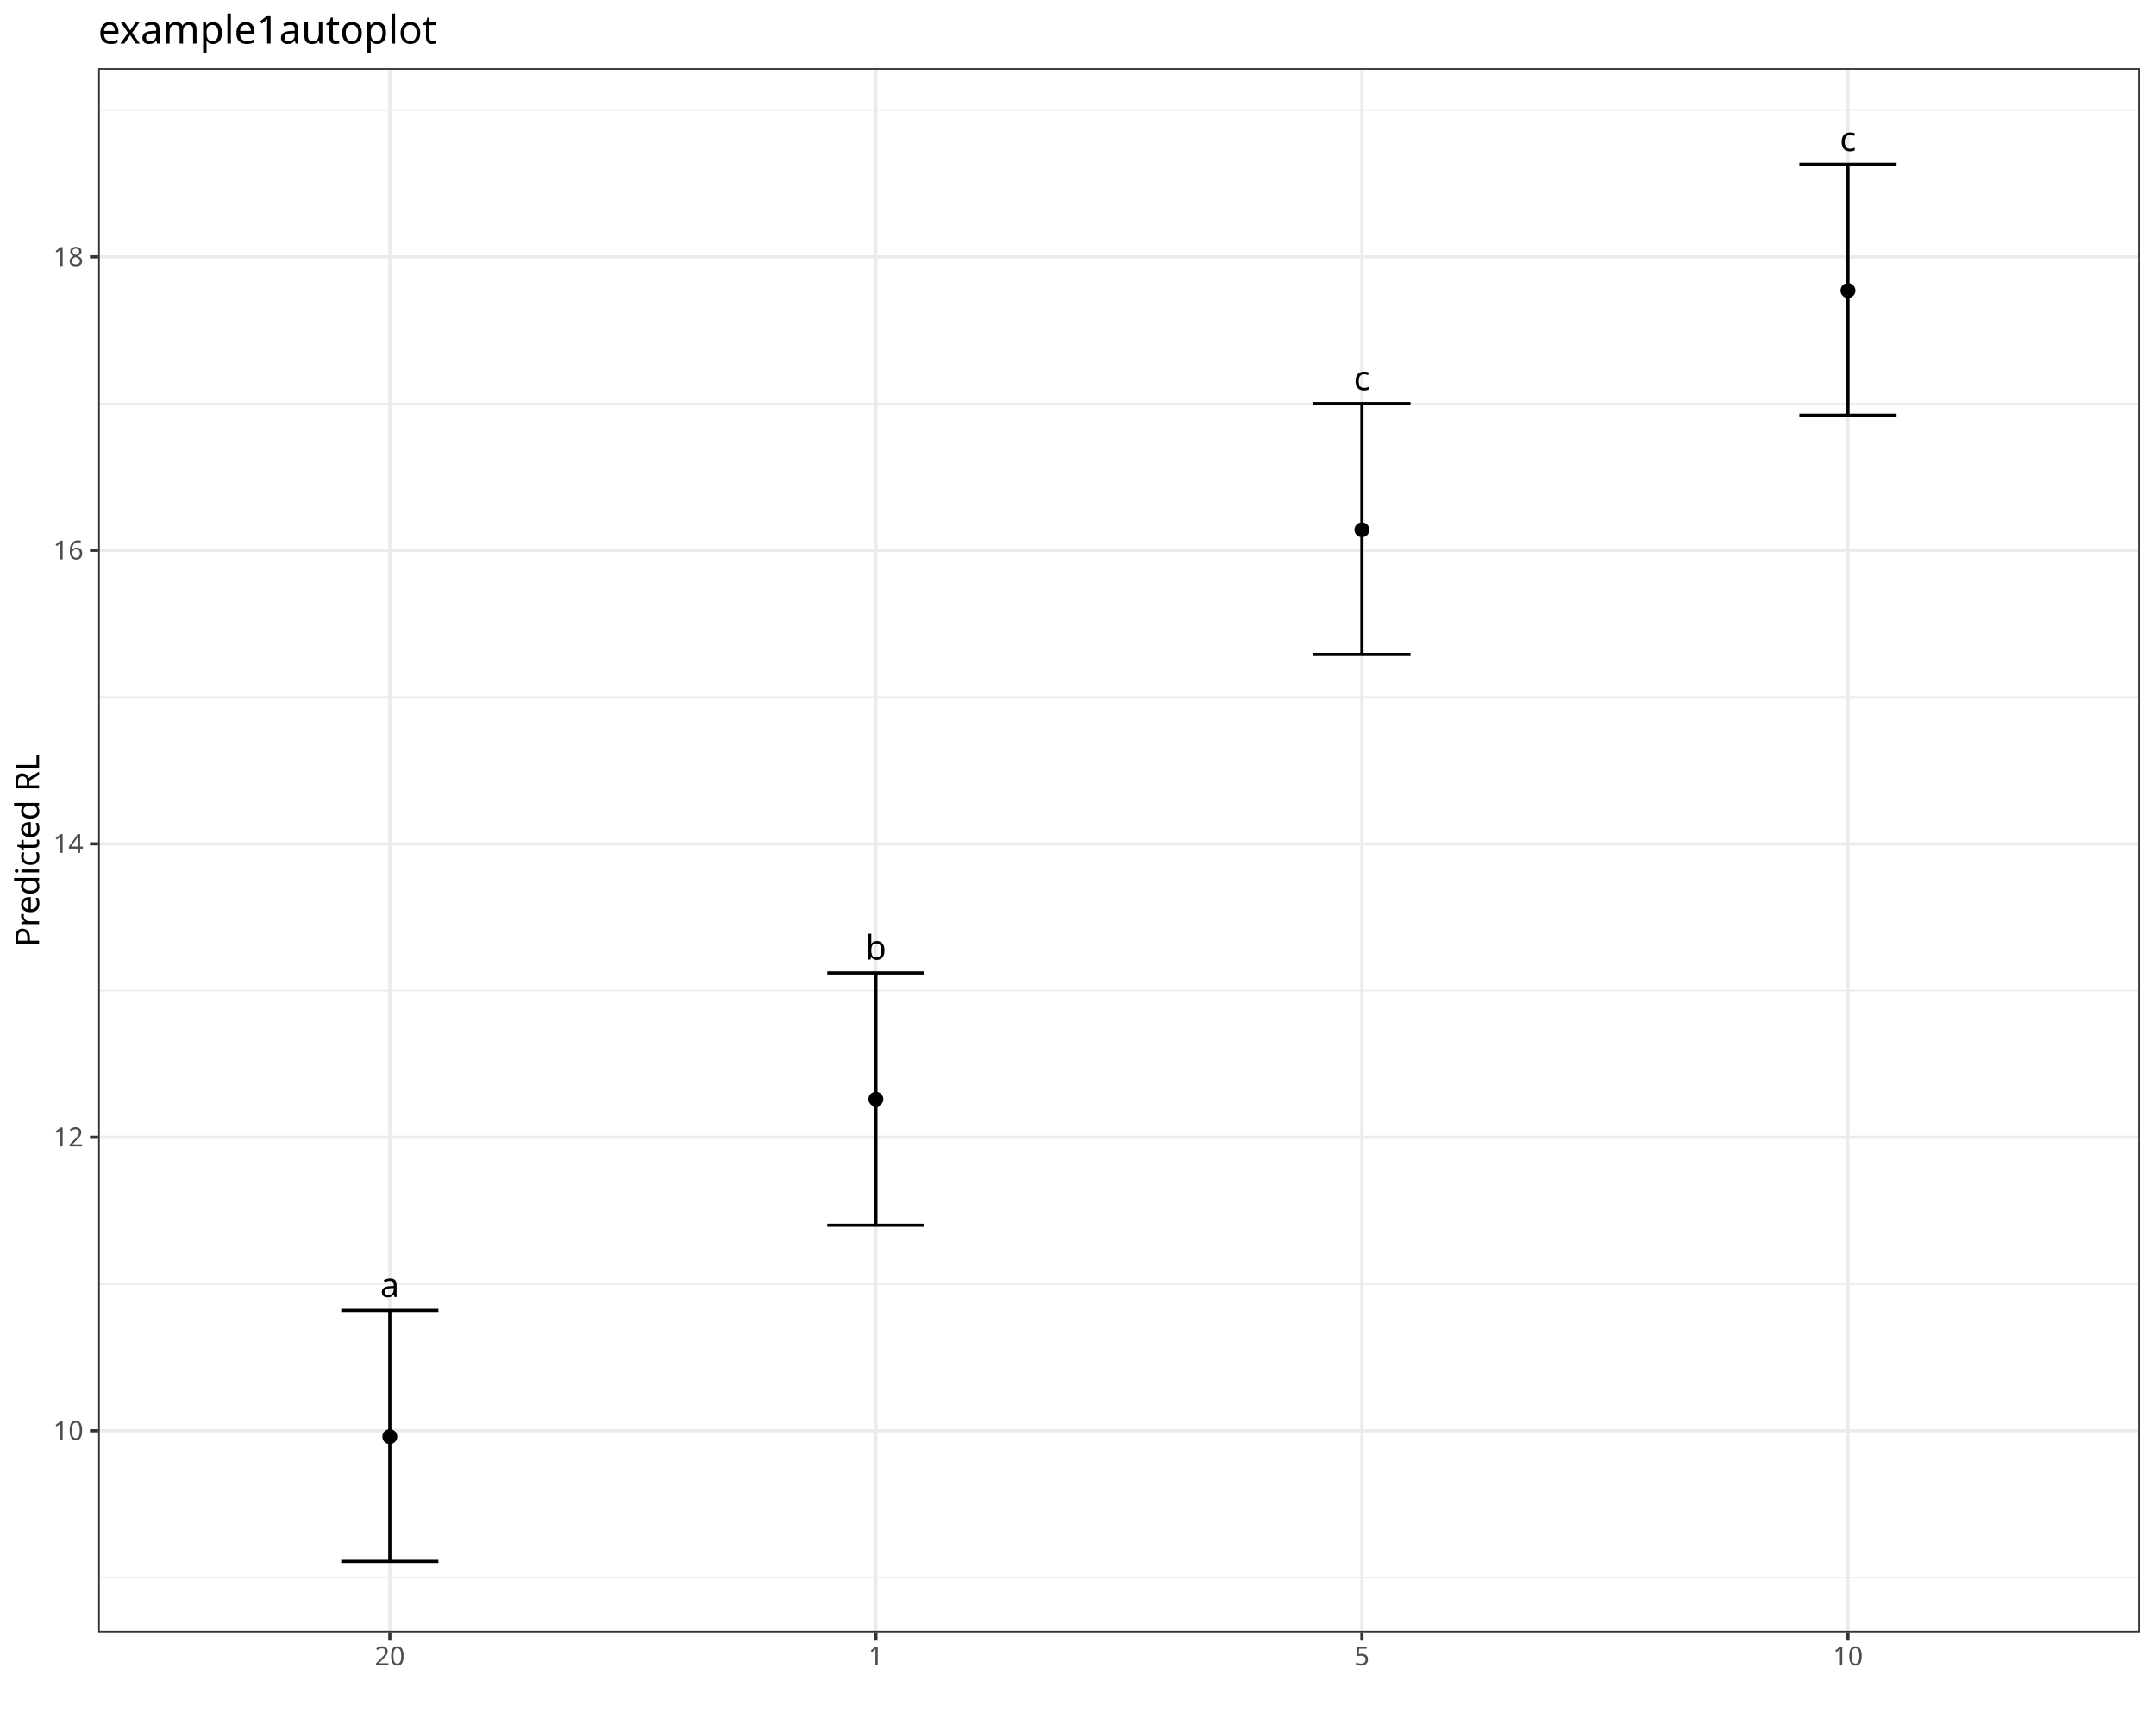
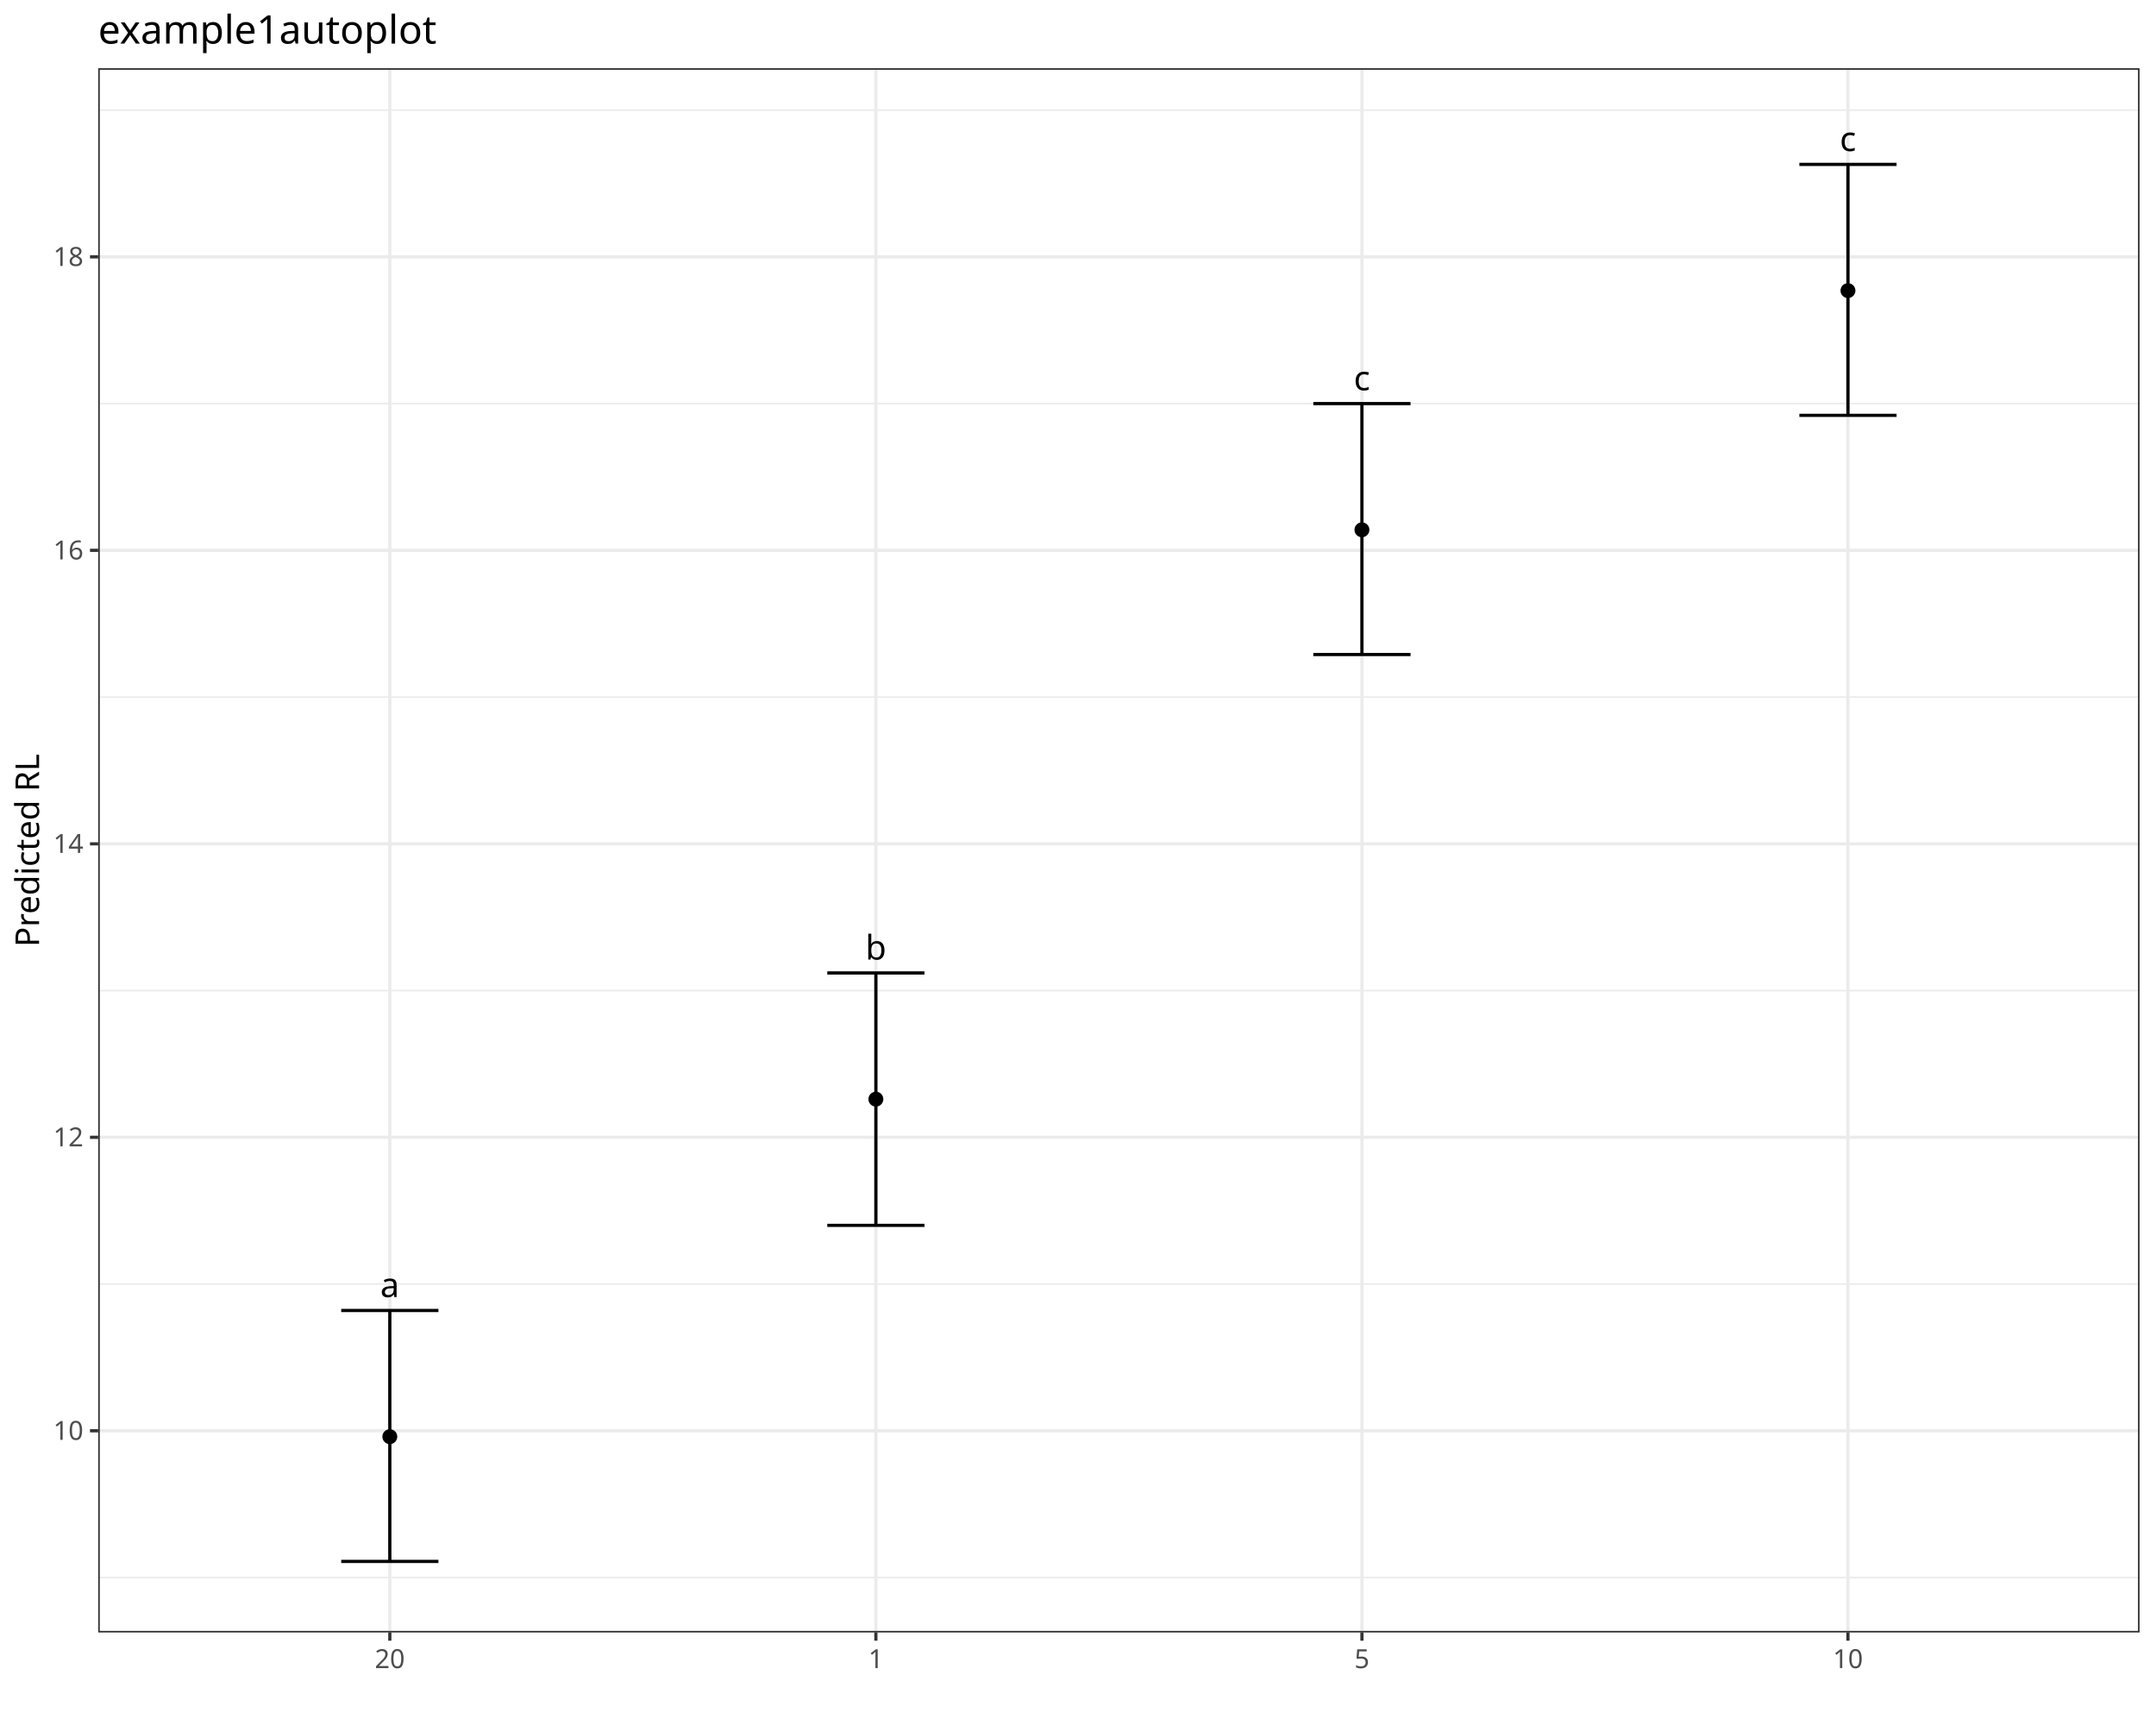
<svg xmlns="http://www.w3.org/2000/svg" class="svglite" data-engine-version="2.0" width="720.00pt" height="576.00pt" viewBox="0 0 720.00 576.00">
  <defs>
    <style type="text/css">
    .svglite line, .svglite polyline, .svglite polygon, .svglite path, .svglite rect, .svglite circle {
      fill: none;
      stroke: #000000;
      stroke-linecap: round;
      stroke-linejoin: round;
      stroke-miterlimit: 10.00;
    }
  </style>
  </defs>
  <rect width="100%" height="100%" style="stroke: none; fill: #FFFFFF;" />
  <defs>
    <clipPath id="cpMC4wMHw3MjAuMDB8MC4wMHw1NzYuMDA=">
      <rect x="0.00" y="0.00" width="720.00" height="576.00" />
    </clipPath>
  </defs>
  <g clip-path="url(#cpMC4wMHw3MjAuMDB8MC4wMHw1NzYuMDA=)">
    <rect x="0.00" y="0.00" width="720.00" height="576.00" style="stroke-width: 1.07; stroke: #FFFFFF; fill: #FFFFFF;" />
  </g>
  <defs>
    <clipPath id="cpMzIuNzl8NzE0LjUyfDIyLjc4fDU0NS4xMQ==">
      <rect x="32.79" y="22.78" width="681.73" height="522.33" />
    </clipPath>
  </defs>
  <g clip-path="url(#cpMzIuNzl8NzE0LjUyfDIyLjc4fDU0NS4xMQ==)">
    <rect x="32.79" y="22.78" width="681.73" height="522.33" style="stroke-width: 1.07; stroke: none; fill: #FFFFFF;" />
    <polyline points="32.79,526.76 714.52,526.76 " style="stroke-width: 0.53; stroke: #EBEBEB; stroke-linecap: butt;" />
    <polyline points="32.79,428.76 714.52,428.76 " style="stroke-width: 0.53; stroke: #EBEBEB; stroke-linecap: butt;" />
    <polyline points="32.79,330.77 714.52,330.77 " style="stroke-width: 0.53; stroke: #EBEBEB; stroke-linecap: butt;" />
    <polyline points="32.79,232.77 714.52,232.77 " style="stroke-width: 0.53; stroke: #EBEBEB; stroke-linecap: butt;" />
    <polyline points="32.79,134.77 714.52,134.77 " style="stroke-width: 0.53; stroke: #EBEBEB; stroke-linecap: butt;" />
    <polyline points="32.79,36.77 714.52,36.77 " style="stroke-width: 0.53; stroke: #EBEBEB; stroke-linecap: butt;" />
    <polyline points="32.79,477.76 714.52,477.76 " style="stroke-width: 1.07; stroke: #EBEBEB; stroke-linecap: butt;" />
    <polyline points="32.79,379.76 714.52,379.76 " style="stroke-width: 1.07; stroke: #EBEBEB; stroke-linecap: butt;" />
    <polyline points="32.79,281.77 714.52,281.77 " style="stroke-width: 1.07; stroke: #EBEBEB; stroke-linecap: butt;" />
    <polyline points="32.79,183.77 714.52,183.77 " style="stroke-width: 1.07; stroke: #EBEBEB; stroke-linecap: butt;" />
    <polyline points="32.79,85.77 714.52,85.77 " style="stroke-width: 1.07; stroke: #EBEBEB; stroke-linecap: butt;" />
    <polyline points="130.18,545.11 130.18,22.78 " style="stroke-width: 1.07; stroke: #EBEBEB; stroke-linecap: butt;" />
    <polyline points="292.50,545.11 292.50,22.78 " style="stroke-width: 1.07; stroke: #EBEBEB; stroke-linecap: butt;" />
    <polyline points="454.82,545.11 454.82,22.78 " style="stroke-width: 1.07; stroke: #EBEBEB; stroke-linecap: butt;" />
    <polyline points="617.13,545.11 617.13,22.78 " style="stroke-width: 1.07; stroke: #EBEBEB; stroke-linecap: butt;" />
    <circle cx="130.18" cy="479.72" r="2.49" style="stroke-width: 0.71; stroke: none; fill: #000000;" />
    <circle cx="292.50" cy="367.02" r="2.49" style="stroke-width: 0.71; stroke: none; fill: #000000;" />
    <circle cx="454.82" cy="176.91" r="2.49" style="stroke-width: 0.71; stroke: none; fill: #000000;" />
    <circle cx="617.13" cy="97.04" r="2.49" style="stroke-width: 0.71; stroke: none; fill: #000000;" />
    <polyline points="113.95,437.58 146.41,437.58 " style="stroke-width: 1.07; stroke-linecap: butt;" />
    <polyline points="130.18,437.58 130.18,521.37 " style="stroke-width: 1.07; stroke-linecap: butt;" />
    <polyline points="113.95,521.37 146.41,521.37 " style="stroke-width: 1.07; stroke-linecap: butt;" />
    <polyline points="276.27,324.89 308.73,324.89 " style="stroke-width: 1.07; stroke-linecap: butt;" />
    <polyline points="292.50,324.89 292.50,409.16 " style="stroke-width: 1.07; stroke-linecap: butt;" />
    <polyline points="276.27,409.16 308.73,409.16 " style="stroke-width: 1.07; stroke-linecap: butt;" />
    <polyline points="438.58,134.77 471.05,134.77 " style="stroke-width: 1.07; stroke-linecap: butt;" />
    <polyline points="454.82,134.77 454.82,218.56 " style="stroke-width: 1.07; stroke-linecap: butt;" />
    <polyline points="438.58,218.56 471.05,218.56 " style="stroke-width: 1.07; stroke-linecap: butt;" />
    <polyline points="600.90,54.90 633.36,54.90 " style="stroke-width: 1.07; stroke-linecap: butt;" />
    <polyline points="617.13,54.90 617.13,138.69 " style="stroke-width: 1.07; stroke-linecap: butt;" />
    <polyline points="600.90,138.69 633.36,138.69 " style="stroke-width: 1.07; stroke-linecap: butt;" />
    <text x="130.18" y="433.12" text-anchor="middle" style="font-size: 11.38px; font-family: sans;" textLength="6.33px" lengthAdjust="spacingAndGlyphs">a</text>
    <text x="292.50" y="320.42" text-anchor="middle" style="font-size: 11.38px; font-family: sans;" textLength="6.33px" lengthAdjust="spacingAndGlyphs">b</text>
    <text x="454.82" y="130.31" text-anchor="middle" style="font-size: 11.38px; font-family: sans;" textLength="5.70px" lengthAdjust="spacingAndGlyphs">c</text>
    <text x="617.13" y="50.44" text-anchor="middle" style="font-size: 11.38px; font-family: sans;" textLength="5.70px" lengthAdjust="spacingAndGlyphs">c</text>
    <rect x="32.79" y="22.78" width="681.73" height="522.33" style="stroke-width: 1.07; stroke: #333333;" />
  </g>
  <g clip-path="url(#cpMC4wMHw3MjAuMDB8MC4wMHw1NzYuMDA=)">
    <text x="27.86" y="480.79" text-anchor="end" style="font-size: 8.80px; fill: #4D4D4D; font-family: sans;" textLength="9.79px" lengthAdjust="spacingAndGlyphs">10</text>
    <text x="27.86" y="382.79" text-anchor="end" style="font-size: 8.80px; fill: #4D4D4D; font-family: sans;" textLength="9.79px" lengthAdjust="spacingAndGlyphs">12</text>
    <text x="27.86" y="284.80" text-anchor="end" style="font-size: 8.80px; fill: #4D4D4D; font-family: sans;" textLength="9.79px" lengthAdjust="spacingAndGlyphs">14</text>
    <text x="27.86" y="186.80" text-anchor="end" style="font-size: 8.80px; fill: #4D4D4D; font-family: sans;" textLength="9.79px" lengthAdjust="spacingAndGlyphs">16</text>
    <text x="27.86" y="88.80" text-anchor="end" style="font-size: 8.80px; fill: #4D4D4D; font-family: sans;" textLength="9.79px" lengthAdjust="spacingAndGlyphs">18</text>
    <polyline points="30.05,477.76 32.79,477.76 " style="stroke-width: 1.07; stroke: #333333; stroke-linecap: butt;" />
    <polyline points="30.05,379.76 32.79,379.76 " style="stroke-width: 1.07; stroke: #333333; stroke-linecap: butt;" />
    <polyline points="30.05,281.77 32.79,281.77 " style="stroke-width: 1.07; stroke: #333333; stroke-linecap: butt;" />
    <polyline points="30.05,183.77 32.79,183.77 " style="stroke-width: 1.07; stroke: #333333; stroke-linecap: butt;" />
    <polyline points="30.05,85.77 32.79,85.77 " style="stroke-width: 1.07; stroke: #333333; stroke-linecap: butt;" />
    <polyline points="130.18,547.85 130.18,545.11 " style="stroke-width: 1.07; stroke: #333333; stroke-linecap: butt;" />
    <polyline points="292.50,547.85 292.50,545.11 " style="stroke-width: 1.07; stroke: #333333; stroke-linecap: butt;" />
    <polyline points="454.82,547.85 454.82,545.11 " style="stroke-width: 1.07; stroke: #333333; stroke-linecap: butt;" />
    <polyline points="617.13,547.85 617.13,545.11 " style="stroke-width: 1.07; stroke: #333333; stroke-linecap: butt;" />
-     <text x="130.18" y="556.10" text-anchor="middle" style="font-size: 8.80px; fill: #4D4D4D; font-family: sans;" textLength="9.79px" lengthAdjust="spacingAndGlyphs">20</text>
-     <text x="292.50" y="556.10" text-anchor="middle" style="font-size: 8.80px; fill: #4D4D4D; font-family: sans;" textLength="4.89px" lengthAdjust="spacingAndGlyphs">1</text>
-     <text x="454.82" y="556.10" text-anchor="middle" style="font-size: 8.80px; fill: #4D4D4D; font-family: sans;" textLength="4.89px" lengthAdjust="spacingAndGlyphs">5</text>
-     <text x="617.13" y="556.10" text-anchor="middle" style="font-size: 8.80px; fill: #4D4D4D; font-family: sans;" textLength="9.79px" lengthAdjust="spacingAndGlyphs">10</text>
+     <text x="130.18" y="557.01" text-anchor="middle" style="font-size: 8.80px; fill: #4D4D4D; font-family: sans;" textLength="9.79px" lengthAdjust="spacingAndGlyphs">20</text>
+     <text x="292.50" y="557.01" text-anchor="middle" style="font-size: 8.80px; fill: #4D4D4D; font-family: sans;" textLength="4.89px" lengthAdjust="spacingAndGlyphs">1</text>
+     <text x="454.82" y="557.01" text-anchor="middle" style="font-size: 8.80px; fill: #4D4D4D; font-family: sans;" textLength="4.89px" lengthAdjust="spacingAndGlyphs">5</text>
+     <text x="617.13" y="557.01" text-anchor="middle" style="font-size: 8.80px; fill: #4D4D4D; font-family: sans;" textLength="9.79px" lengthAdjust="spacingAndGlyphs">10</text>
    <text transform="translate(13.05,283.95) rotate(-90)" text-anchor="middle" style="font-size: 11.00px; font-family: sans;" textLength="63.60px" lengthAdjust="spacingAndGlyphs">Predicted RL</text>
    <text x="32.79" y="14.56" style="font-size: 13.20px; font-family: sans;" textLength="104.22px" lengthAdjust="spacingAndGlyphs">example1autoplot</text>
  </g>
</svg>
